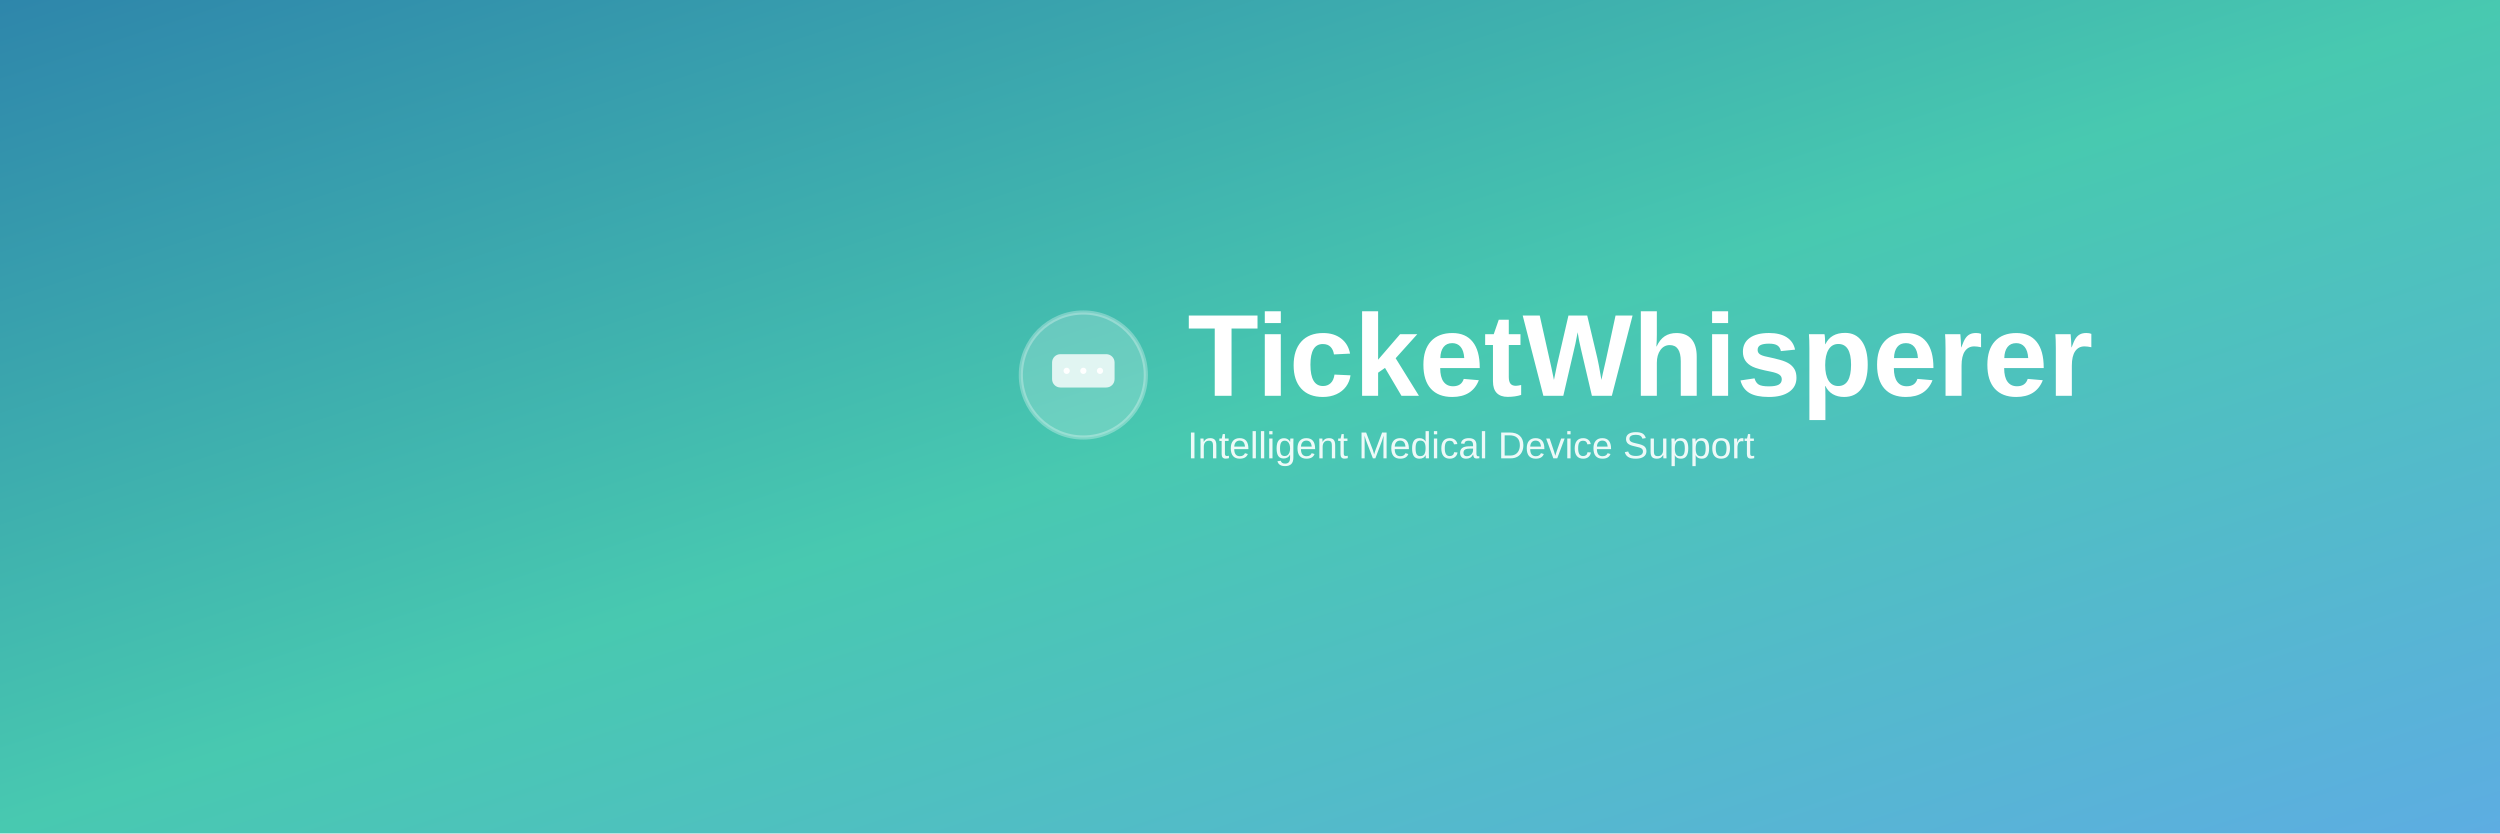
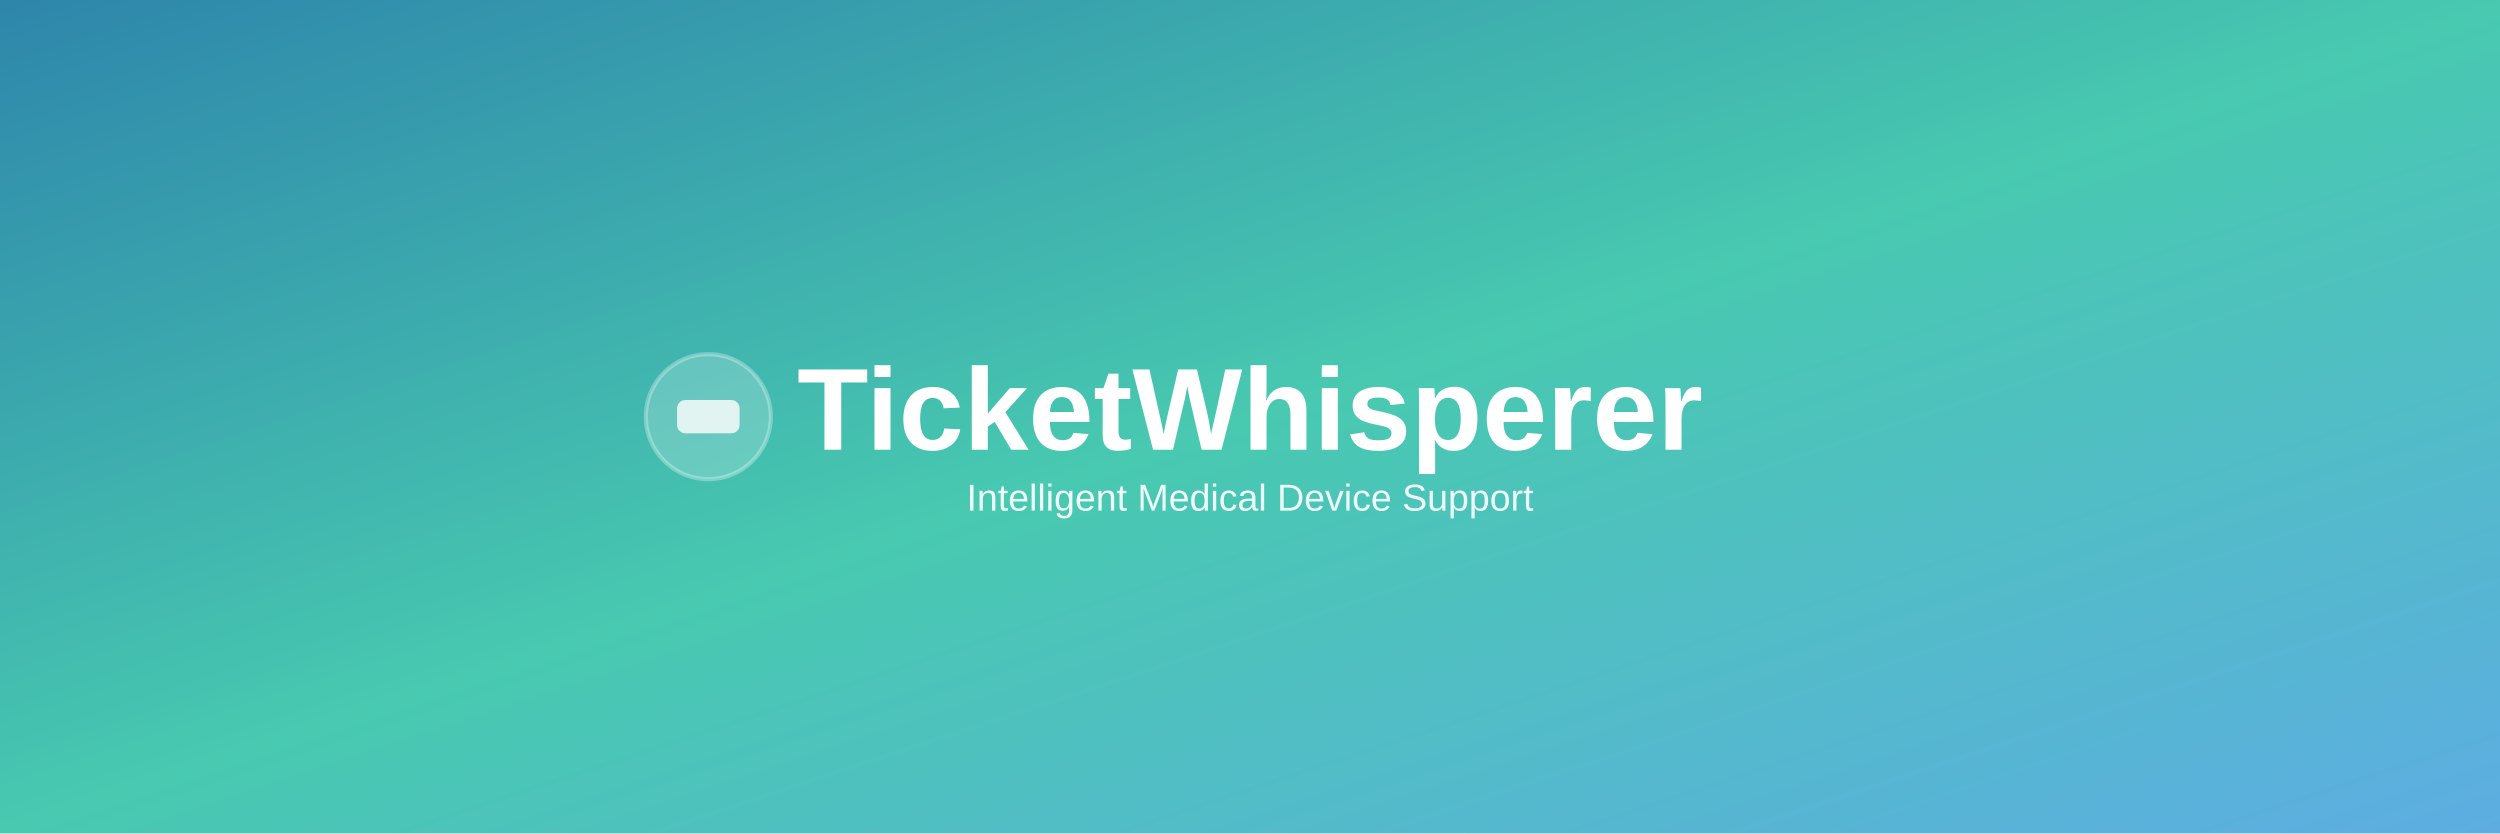
<svg xmlns="http://www.w3.org/2000/svg" width="1200" height="400">
  <defs>
    <linearGradient id="bannerGrad" x1="0%" y1="0%" x2="100%" y2="100%">
      <stop offset="0%" style="stop-color:#2E86AB;stop-opacity:1" />
      <stop offset="50%" style="stop-color:#48C9B0;stop-opacity:1" />
      <stop offset="100%" style="stop-color:#5DADE2;stop-opacity:1" />
    </linearGradient>
  </defs>
  <rect width="1200" height="400" fill="url(#bannerGrad)" />
-   <circle cx="520" cy="180" r="30" fill="rgba(255,255,255,0.2)" stroke="rgba(255,255,255,0.3)" stroke-width="2" />
-   <rect x="505" y="170" width="30" height="16" rx="4" fill="rgba(255,255,255,0.8)" />
-   <circle cx="512" cy="178" r="1.5" fill="white" />
-   <circle cx="520" cy="178" r="1.5" fill="white" />
-   <circle cx="528" cy="178" r="1.5" fill="white" />
-   <text x="570" y="190" font-family="Arial, sans-serif" font-size="56" font-weight="700" fill="white">TicketWhisperer</text>
-   <text x="570" y="220" font-family="Arial, sans-serif" font-size="18" fill="rgba(255,255,255,0.9)">Intelligent Medical Device Support</text>
+   <circle cx="340" cy="200" r="30" fill="rgba(255,255,255,0.2)" stroke="rgba(255,255,255,0.3)" stroke-width="2" />
+   <rect x="325" y="192" width="30" height="16" rx="4" fill="rgba(255,255,255,0.8)" />
+   <text x="600" y="200" text-anchor="middle" dominant-baseline="middle" font-family="Arial, sans-serif" font-size="56" font-weight="700" fill="white">TicketWhisperer</text>
+   <text x="600" y="240" text-anchor="middle" dominant-baseline="middle" font-family="Arial, sans-serif" font-size="18" fill="rgba(255,255,255,0.9)">Intelligent Medical Device Support</text>
</svg>
